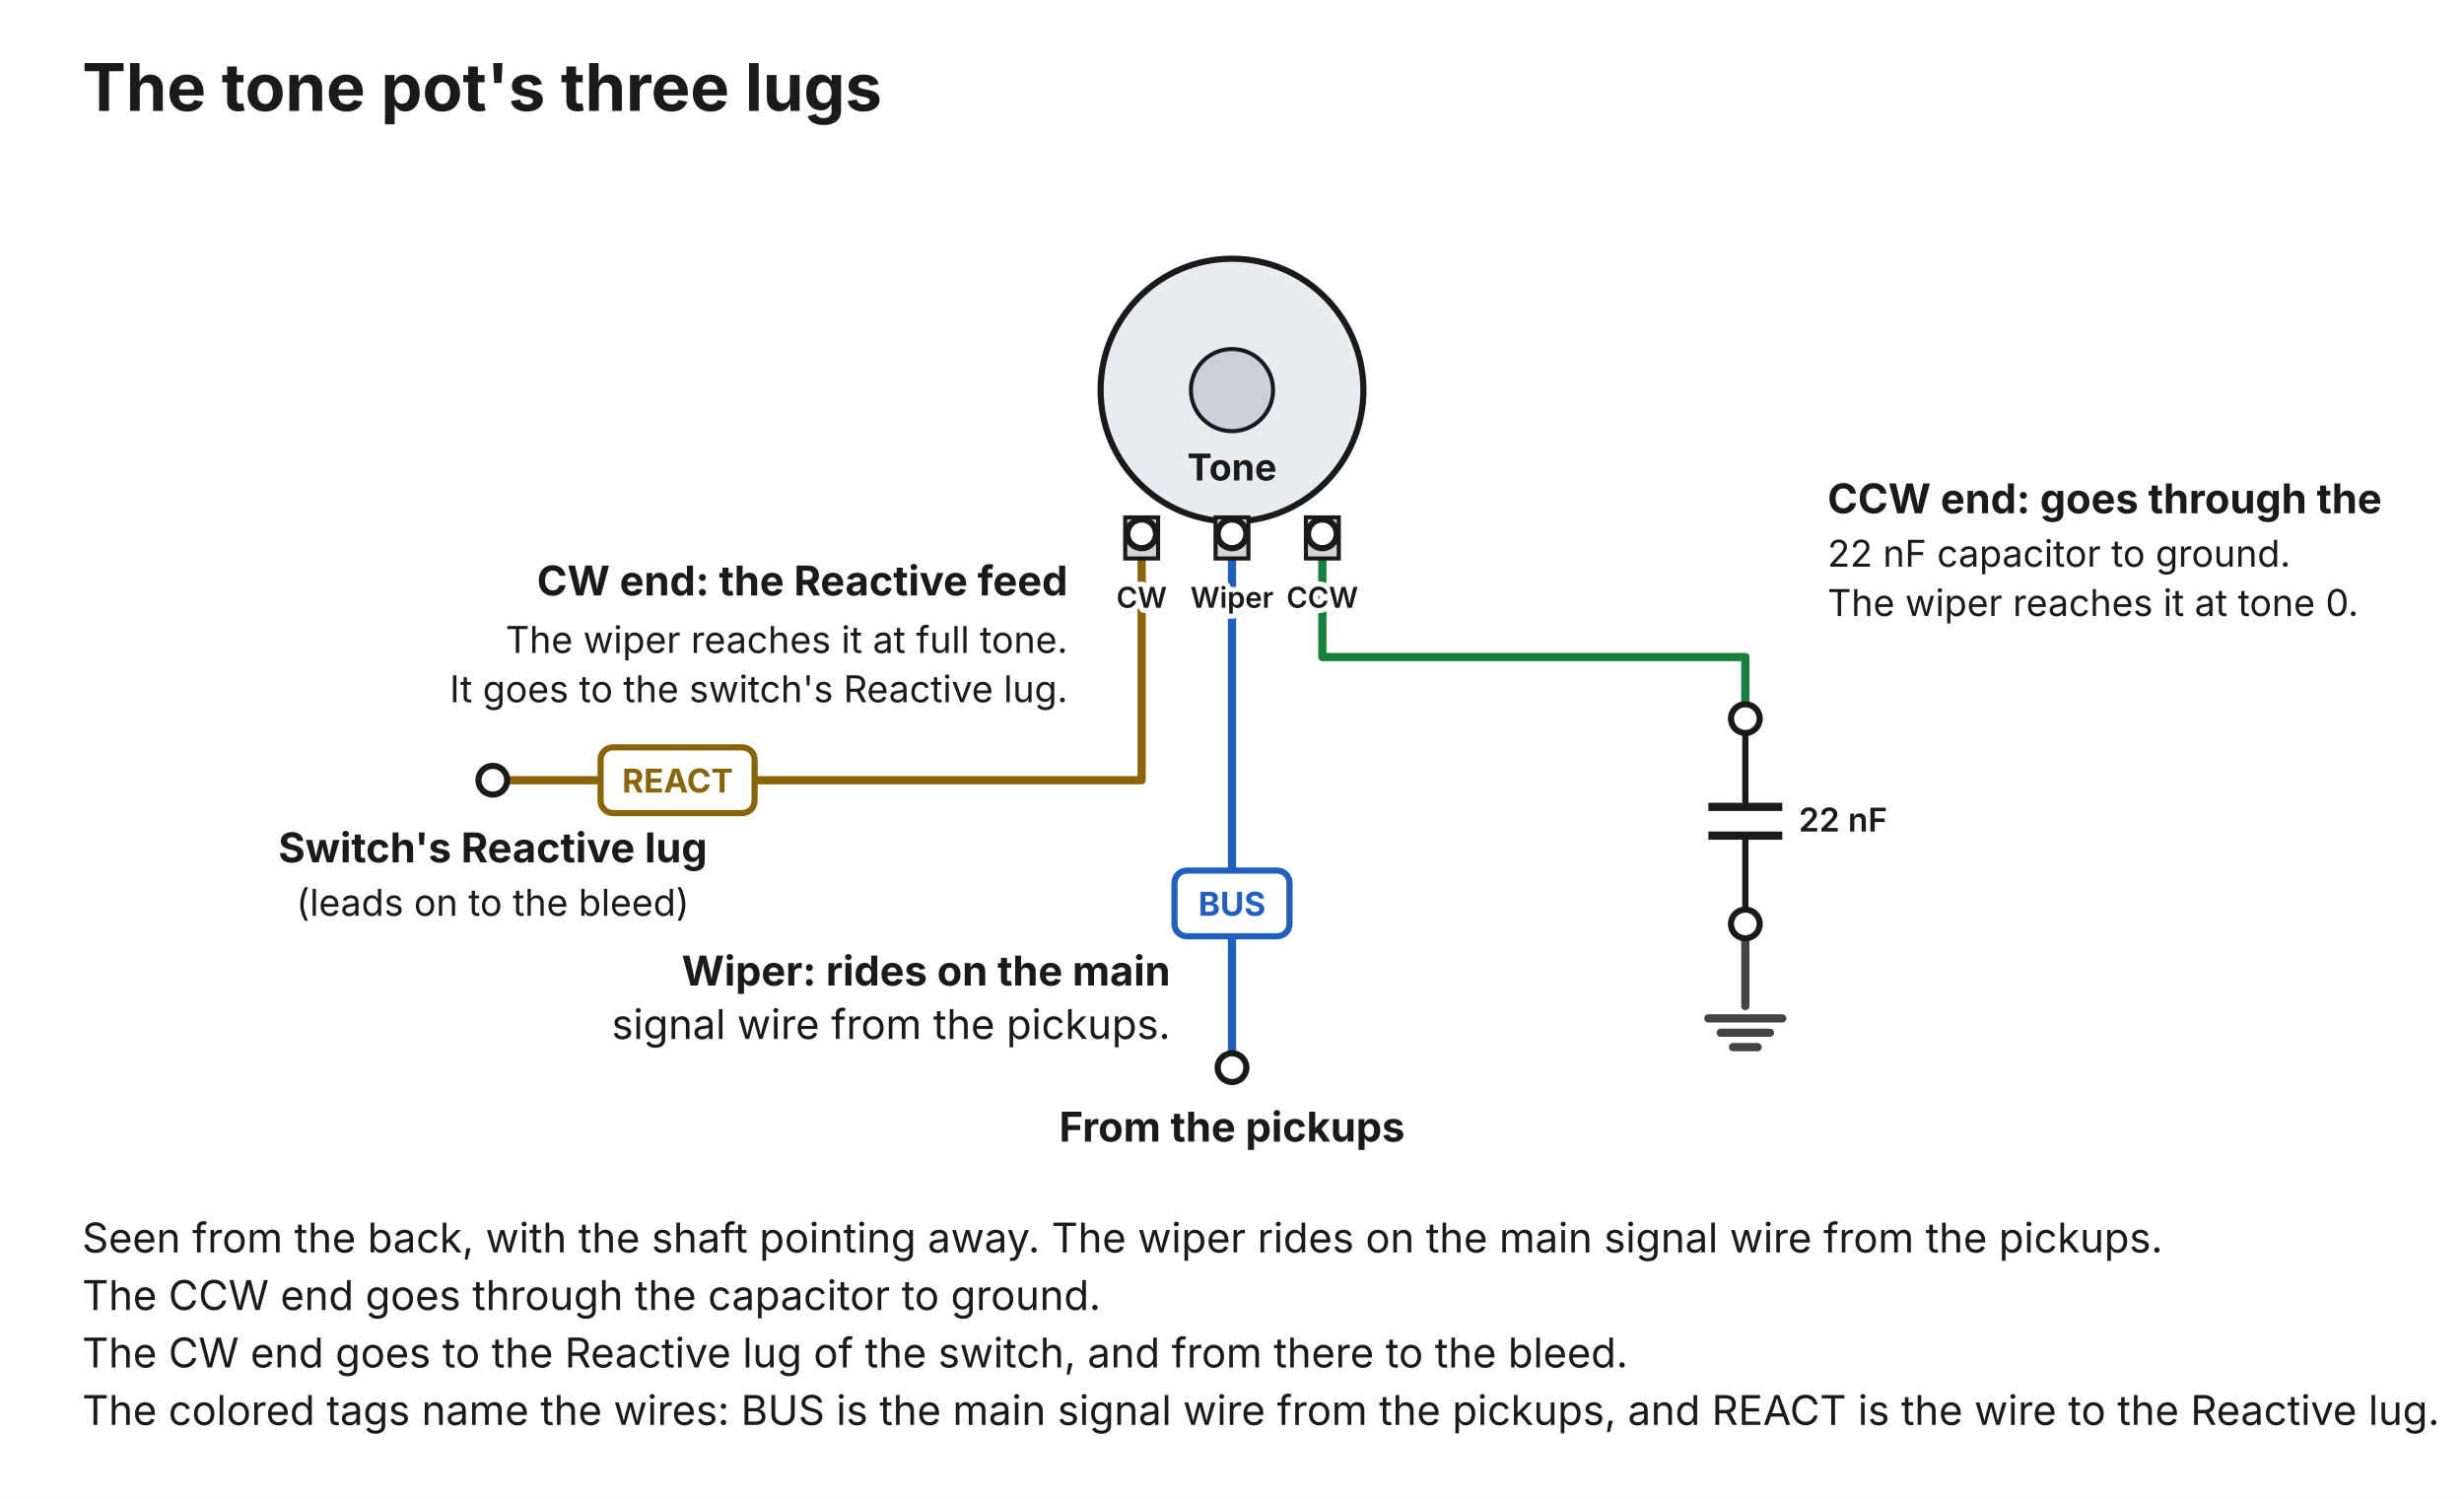
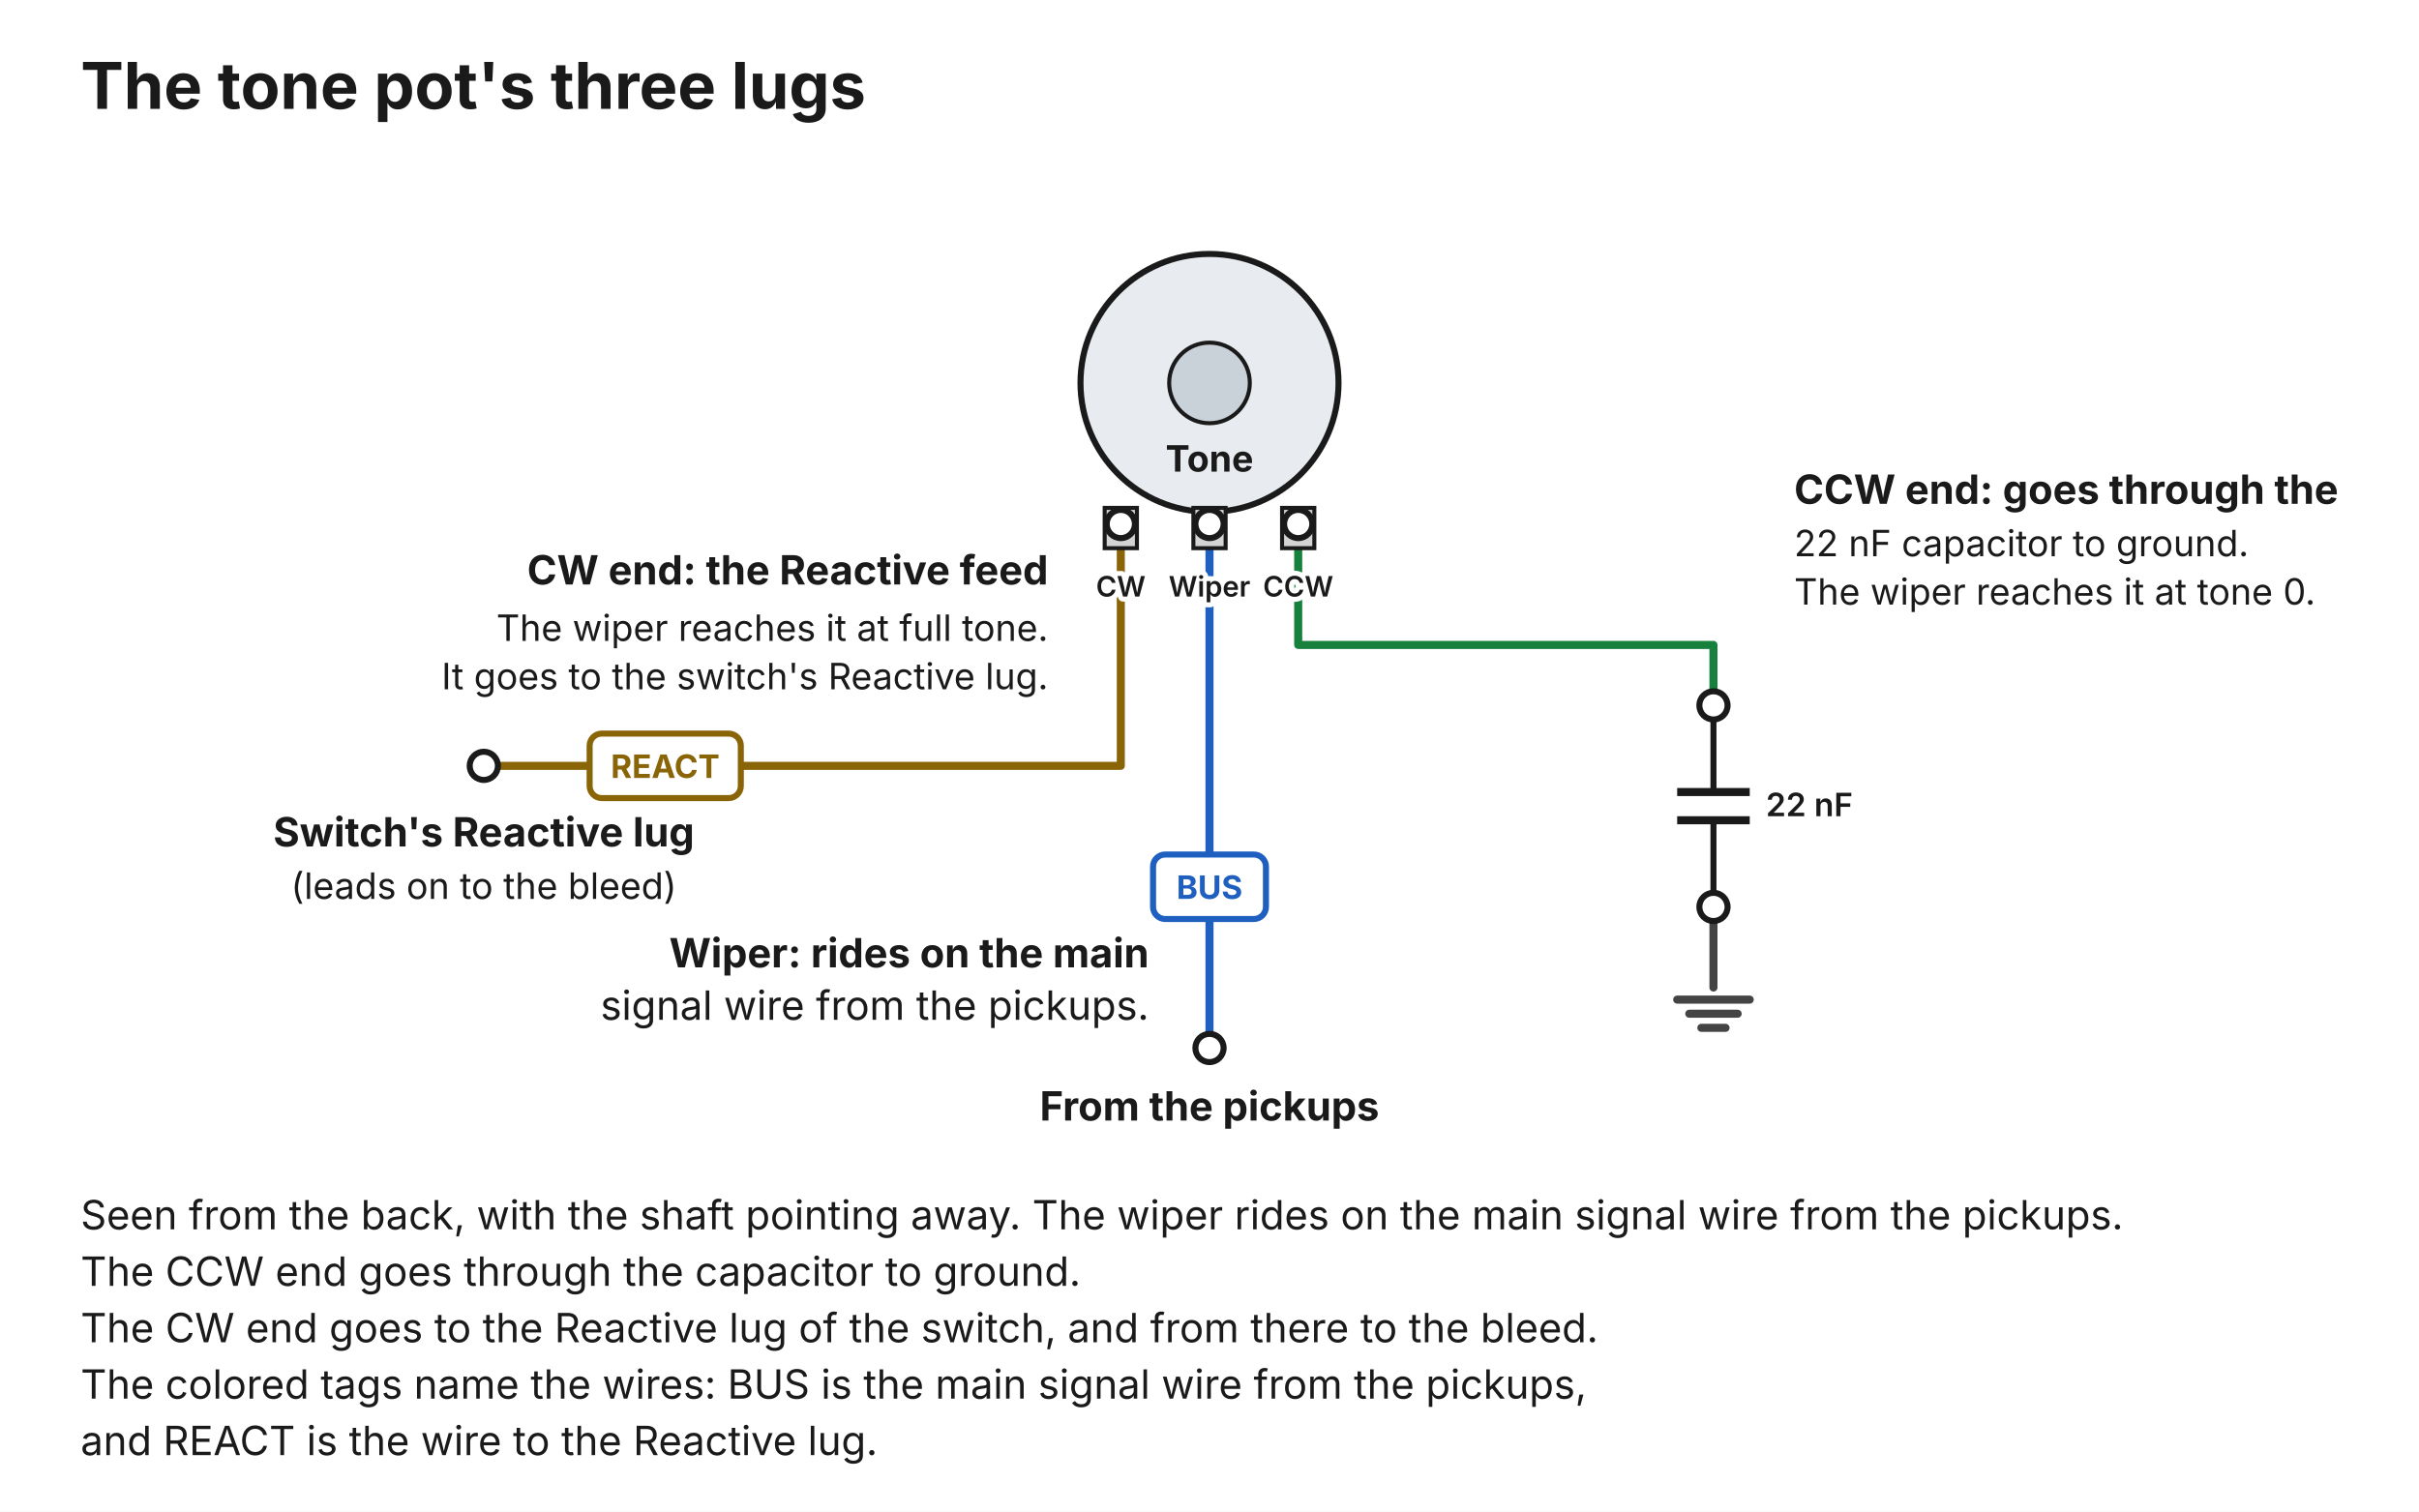
- <svg xmlns="http://www.w3.org/2000/svg" viewBox="0 0 1200 730" width="1200" height="730" role="img" aria-label="The tone pot's three lugs">
-   <rect width="1200" height="730" fill="#ffffff" />
+ <svg xmlns="http://www.w3.org/2000/svg" viewBox="0 0 1200 750" width="1200" height="750" role="img" aria-label="The tone pot's three lugs">
+   <rect width="1200" height="750" fill="#ffffff" />
  <text x="40" y="54" font-size="32" font-weight="700" text-anchor="start" fill="#1a1a1a" font-family="Inter, Helvetica, Arial, sans-serif">The tone pot's three lugs</text>
  <polyline data-wire="1" data-net="REACT" points="556,260 556,380 240,380" fill="none" stroke="#8a6508" stroke-width="4" stroke-linejoin="round" stroke-linecap="round" />
  <polyline data-wire="1" data-net="BUS" points="600,260 600,520" fill="none" stroke="#1f5fbf" stroke-width="4" stroke-linejoin="round" stroke-linecap="round" />
  <polyline data-wire="1" data-net="TONE-CAP" points="644,260 644,320 850,320 850,350" fill="none" stroke="#16803c" stroke-width="4" stroke-linejoin="round" stroke-linecap="round" />
  <polyline data-wire="1" data-net="GND" points="850,450 850,490" fill="none" stroke="#444444" stroke-width="4" stroke-linejoin="round" stroke-linecap="round" />
  <g data-pot="Tone" data-view="rear">
    <circle cx="600" cy="190" r="64" fill="#e8ecf0" stroke="#1a1a1a" stroke-width="3" />
    <circle cx="600" cy="190" r="20" fill="#c9d1d9" stroke="#1a1a1a" stroke-width="2" />
    <rect x="548" y="252" width="16" height="20" fill="#d4d4d4" stroke="#1a1a1a" stroke-width="2" />
    <circle data-terminal="TONE.CW" cx="556" cy="260" r="7" fill="#ffffff" stroke="#1a1a1a" stroke-width="3" />
    <text x="556" y="296" font-size="14" font-weight="600" text-anchor="middle" fill="#1a1a1a" stroke="#ffffff" stroke-width="5" stroke-linejoin="round" paint-order="stroke" font-family="Inter, Helvetica, Arial, sans-serif">CW</text>
    <rect x="592" y="252" width="16" height="20" fill="#d4d4d4" stroke="#1a1a1a" stroke-width="2" />
    <circle data-terminal="TONE.W" cx="600" cy="260" r="7" fill="#ffffff" stroke="#1a1a1a" stroke-width="3" />
    <text x="600" y="296" font-size="14" font-weight="600" text-anchor="middle" fill="#1a1a1a" stroke="#ffffff" stroke-width="5" stroke-linejoin="round" paint-order="stroke" font-family="Inter, Helvetica, Arial, sans-serif">Wiper</text>
    <rect x="636" y="252" width="16" height="20" fill="#d4d4d4" stroke="#1a1a1a" stroke-width="2" />
    <circle data-terminal="TONE.CCW" cx="644" cy="260" r="7" fill="#ffffff" stroke="#1a1a1a" stroke-width="3" />
    <text x="644" y="296" font-size="14" font-weight="600" text-anchor="middle" fill="#1a1a1a" stroke="#ffffff" stroke-width="5" stroke-linejoin="round" paint-order="stroke" font-family="Inter, Helvetica, Arial, sans-serif">CCW</text>
    <text x="600" y="234" font-size="18" font-weight="700" text-anchor="middle" fill="#1a1a1a" font-family="Inter, Helvetica, Arial, sans-serif">Tone</text>
  </g>
  <circle data-terminal="SW.REACTIVE" cx="240" cy="380" r="7" fill="#ffffff" stroke="#1a1a1a" stroke-width="3" />
  <circle data-terminal="SEL.C" cx="600" cy="520" r="7" fill="#ffffff" stroke="#1a1a1a" stroke-width="3" />
  <g data-part="C22">
    <line x1="850" y1="350" x2="850" y2="393" stroke="#1a1a1a" stroke-width="3" />
    <line x1="850" y1="407" x2="850" y2="450" stroke="#1a1a1a" stroke-width="3" />
    <line x1="832" y1="393" x2="868" y2="393" stroke="#1a1a1a" stroke-width="4" />
    <line x1="832" y1="407" x2="868" y2="407" stroke="#1a1a1a" stroke-width="4" />
    <circle data-terminal="C22.HOT" cx="850" cy="350" r="7" fill="#ffffff" stroke="#1a1a1a" stroke-width="3" />
    <circle data-terminal="C22.GND" cx="850" cy="450" r="7" fill="#ffffff" stroke="#1a1a1a" stroke-width="3" />
    <text x="876" y="405" font-size="16" font-weight="600" text-anchor="start" fill="#1a1a1a" stroke="#ffffff" stroke-width="5" stroke-linejoin="round" paint-order="stroke" font-family="Inter, Helvetica, Arial, sans-serif">22 nF</text>
  </g>
  <line x1="832" y1="496" x2="868" y2="496" stroke="#444444" stroke-width="4" stroke-linecap="round" />
  <line x1="838" y1="503" x2="862" y2="503" stroke="#444444" stroke-width="4" stroke-linecap="round" />
  <line x1="844" y1="510" x2="856" y2="510" stroke="#444444" stroke-width="4" stroke-linecap="round" />
  <g data-netlabel="REACT">
    <rect x="292.5" y="364" width="75" height="32" rx="6" fill="#ffffff" stroke="#8a6508" stroke-width="3" />
    <text x="330" y="386" font-size="16" font-weight="700" text-anchor="middle" fill="#8a6508" font-family="Inter, Helvetica, Arial, sans-serif">REACT</text>
  </g>
  <g data-netlabel="BUS">
    <rect x="572" y="424" width="56" height="32" rx="6" fill="#ffffff" stroke="#1f5fbf" stroke-width="3" />
    <text x="600" y="446" font-size="16" font-weight="700" text-anchor="middle" fill="#1f5fbf" font-family="Inter, Helvetica, Arial, sans-serif">BUS</text>
  </g>
  <text x="520" y="290" font-size="20" font-weight="700" text-anchor="end" fill="#1a1a1a" stroke="#ffffff" stroke-width="5" stroke-linejoin="round" paint-order="stroke" font-family="Inter, Helvetica, Arial, sans-serif">CW end: the Reactive feed</text>
  <text x="520" y="318" font-size="18" font-weight="400" text-anchor="end" fill="#1a1a1a" stroke="#ffffff" stroke-width="5" stroke-linejoin="round" paint-order="stroke" font-family="Inter, Helvetica, Arial, sans-serif">The wiper reaches it at full tone.</text>
  <text x="520" y="342" font-size="18" font-weight="400" text-anchor="end" fill="#1a1a1a" stroke="#ffffff" stroke-width="5" stroke-linejoin="round" paint-order="stroke" font-family="Inter, Helvetica, Arial, sans-serif">It goes to the switch's Reactive lug.</text>
  <text x="240" y="420" font-size="20" font-weight="700" text-anchor="middle" fill="#1a1a1a" font-family="Inter, Helvetica, Arial, sans-serif">Switch's Reactive lug</text>
  <text x="240" y="446" font-size="18" font-weight="400" text-anchor="middle" fill="#1a1a1a" font-family="Inter, Helvetica, Arial, sans-serif">(leads on to the bleed)</text>
  <text x="570" y="480" font-size="20" font-weight="700" text-anchor="end" fill="#1a1a1a" font-family="Inter, Helvetica, Arial, sans-serif">Wiper: rides on the main</text>
  <text x="570" y="506" font-size="20" font-weight="400" text-anchor="end" fill="#1a1a1a" font-family="Inter, Helvetica, Arial, sans-serif">signal wire from the pickups.</text>
  <text x="600" y="556" font-size="20" font-weight="700" text-anchor="middle" fill="#1a1a1a" font-family="Inter, Helvetica, Arial, sans-serif">From the pickups</text>
  <text x="890" y="250" font-size="20" font-weight="700" text-anchor="start" fill="#1a1a1a" font-family="Inter, Helvetica, Arial, sans-serif">CCW end: goes through the</text>
  <text x="890" y="276" font-size="18" font-weight="400" text-anchor="start" fill="#1a1a1a" font-family="Inter, Helvetica, Arial, sans-serif">22 nF capacitor to ground.</text>
  <text x="890" y="300" font-size="18" font-weight="400" text-anchor="start" fill="#1a1a1a" font-family="Inter, Helvetica, Arial, sans-serif">The wiper reaches it at tone 0.</text>
  <text x="40" y="610" font-size="20" font-weight="400" text-anchor="start" fill="#1a1a1a" font-family="Inter, Helvetica, Arial, sans-serif">Seen from the back, with the shaft pointing away. The wiper rides on the main signal wire from the pickups.</text>
  <text x="40" y="638" font-size="20" font-weight="400" text-anchor="start" fill="#1a1a1a" font-family="Inter, Helvetica, Arial, sans-serif">The CCW end goes through the capacitor to ground.</text>
  <text x="40" y="666" font-size="20" font-weight="400" text-anchor="start" fill="#1a1a1a" font-family="Inter, Helvetica, Arial, sans-serif">The CW end goes to the Reactive lug of the switch, and from there to the bleed.</text>
-   <text x="40" y="694" font-size="20" font-weight="400" text-anchor="start" fill="#1a1a1a" font-family="Inter, Helvetica, Arial, sans-serif">The colored tags name the wires: BUS is the main signal wire from the pickups, and REACT is the wire to the Reactive lug.</text>
+   <text x="40" y="694" font-size="20" font-weight="400" text-anchor="start" fill="#1a1a1a" font-family="Inter, Helvetica, Arial, sans-serif">The colored tags name the wires: BUS is the main signal wire from the pickups,</text>
+   <text x="40" y="722" font-size="20" font-weight="400" text-anchor="start" fill="#1a1a1a" font-family="Inter, Helvetica, Arial, sans-serif">and REACT is the wire to the Reactive lug.</text>
</svg>
